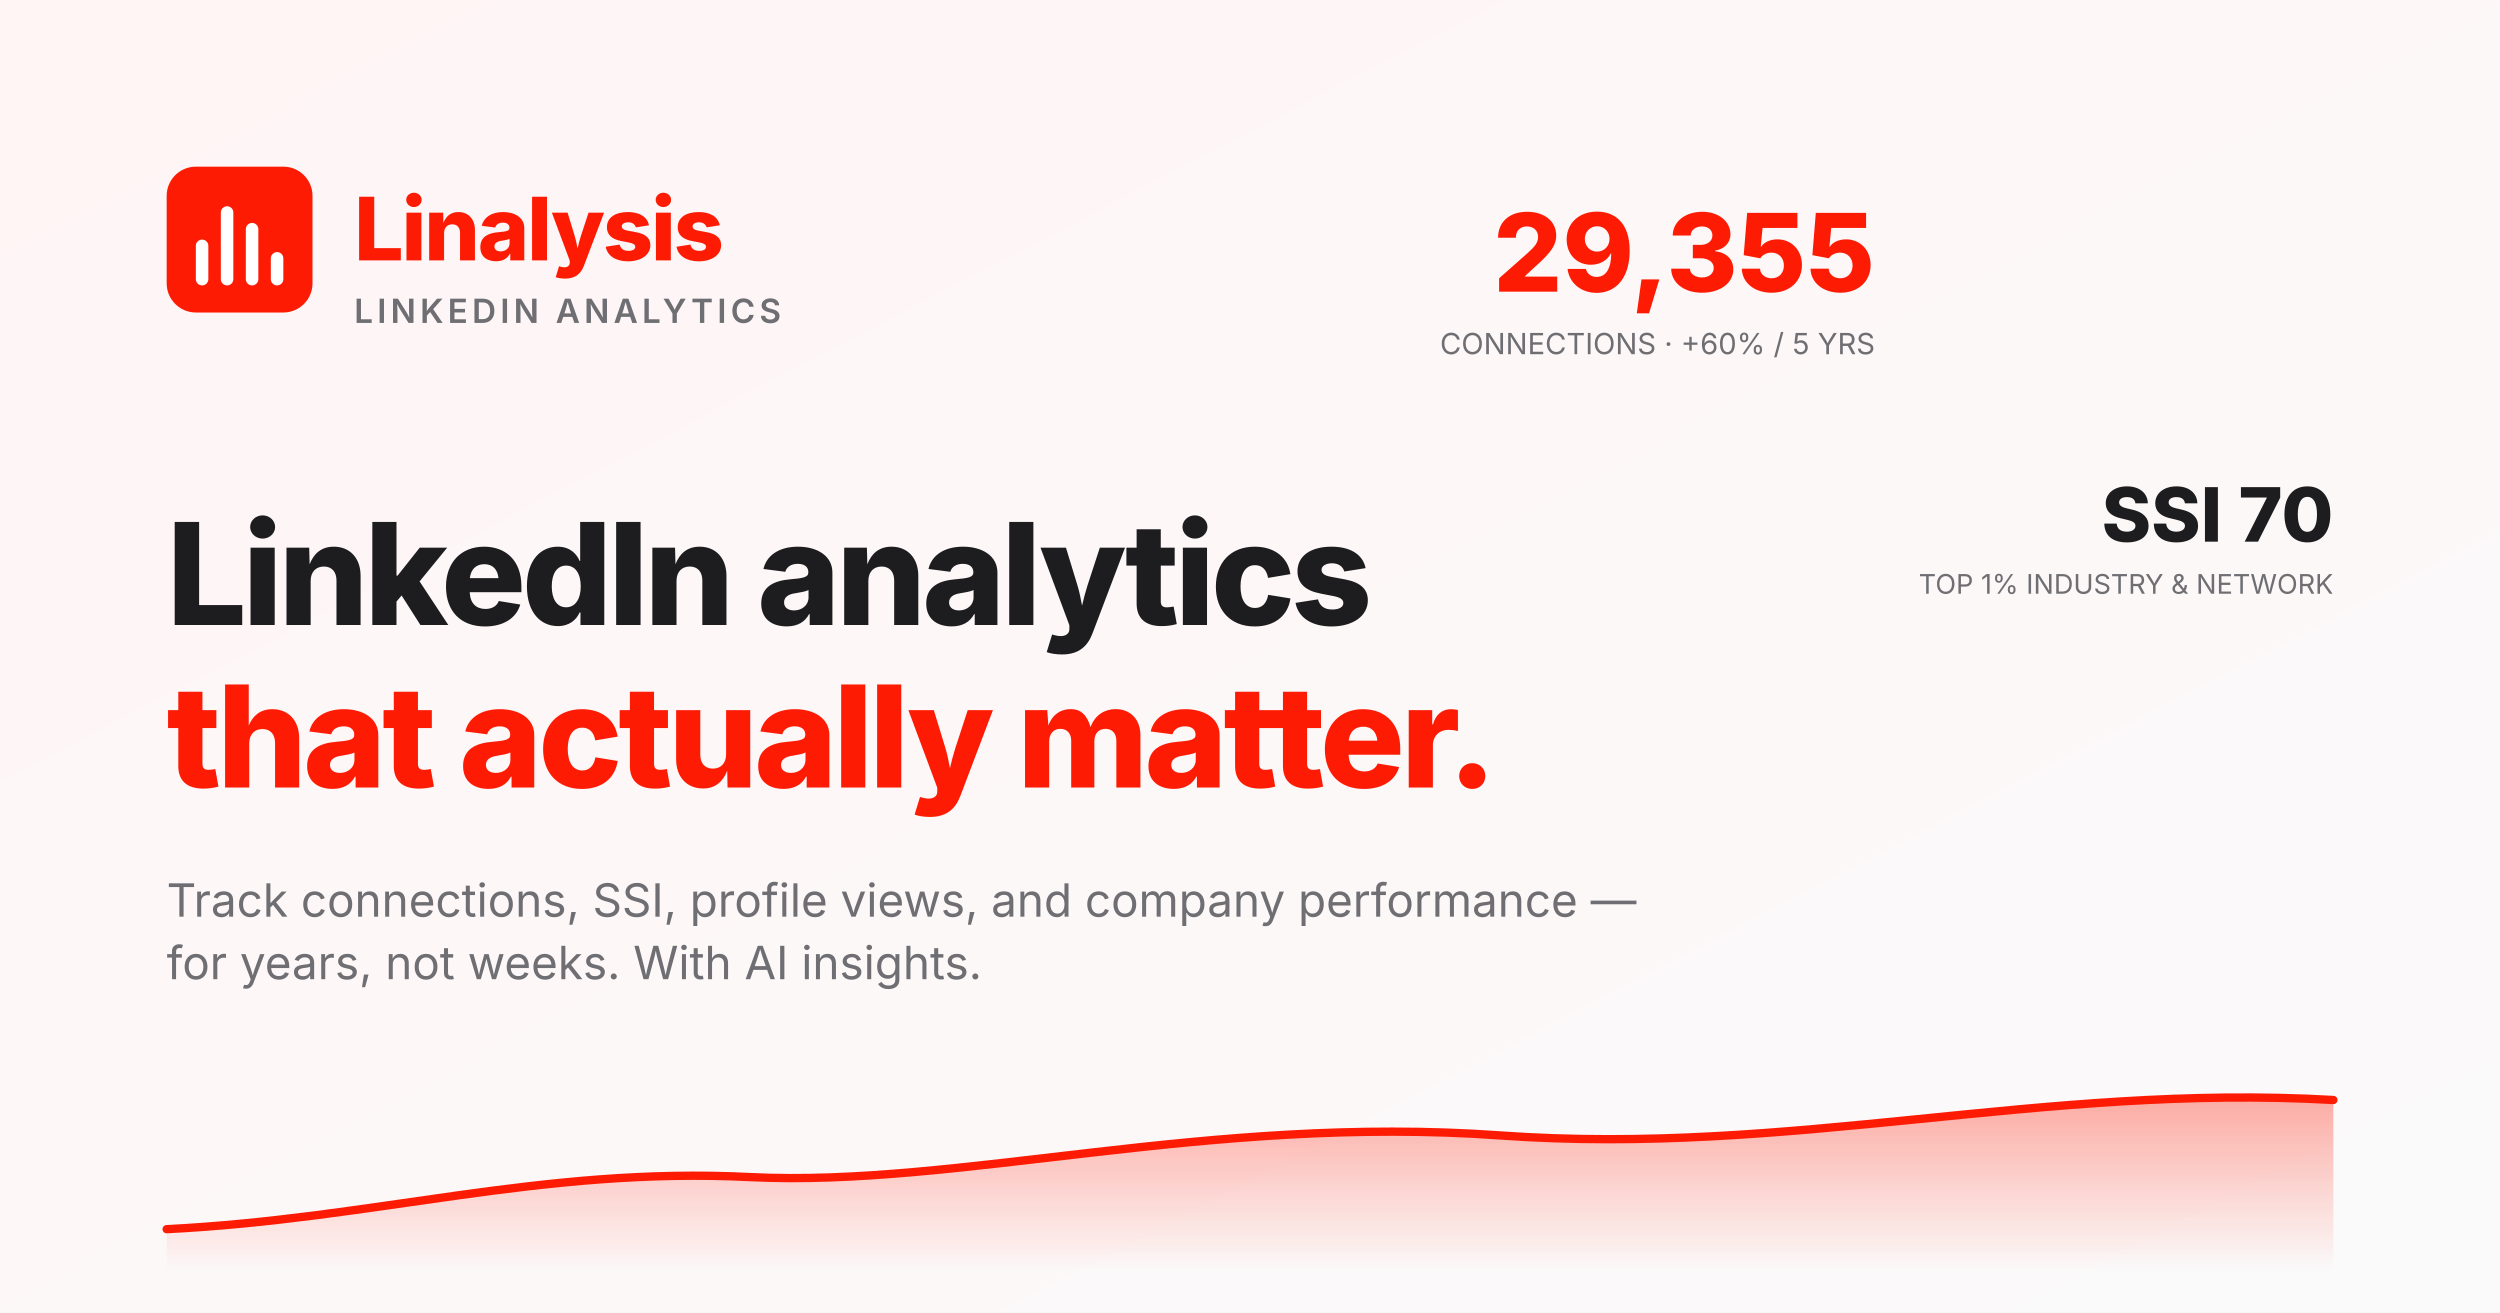
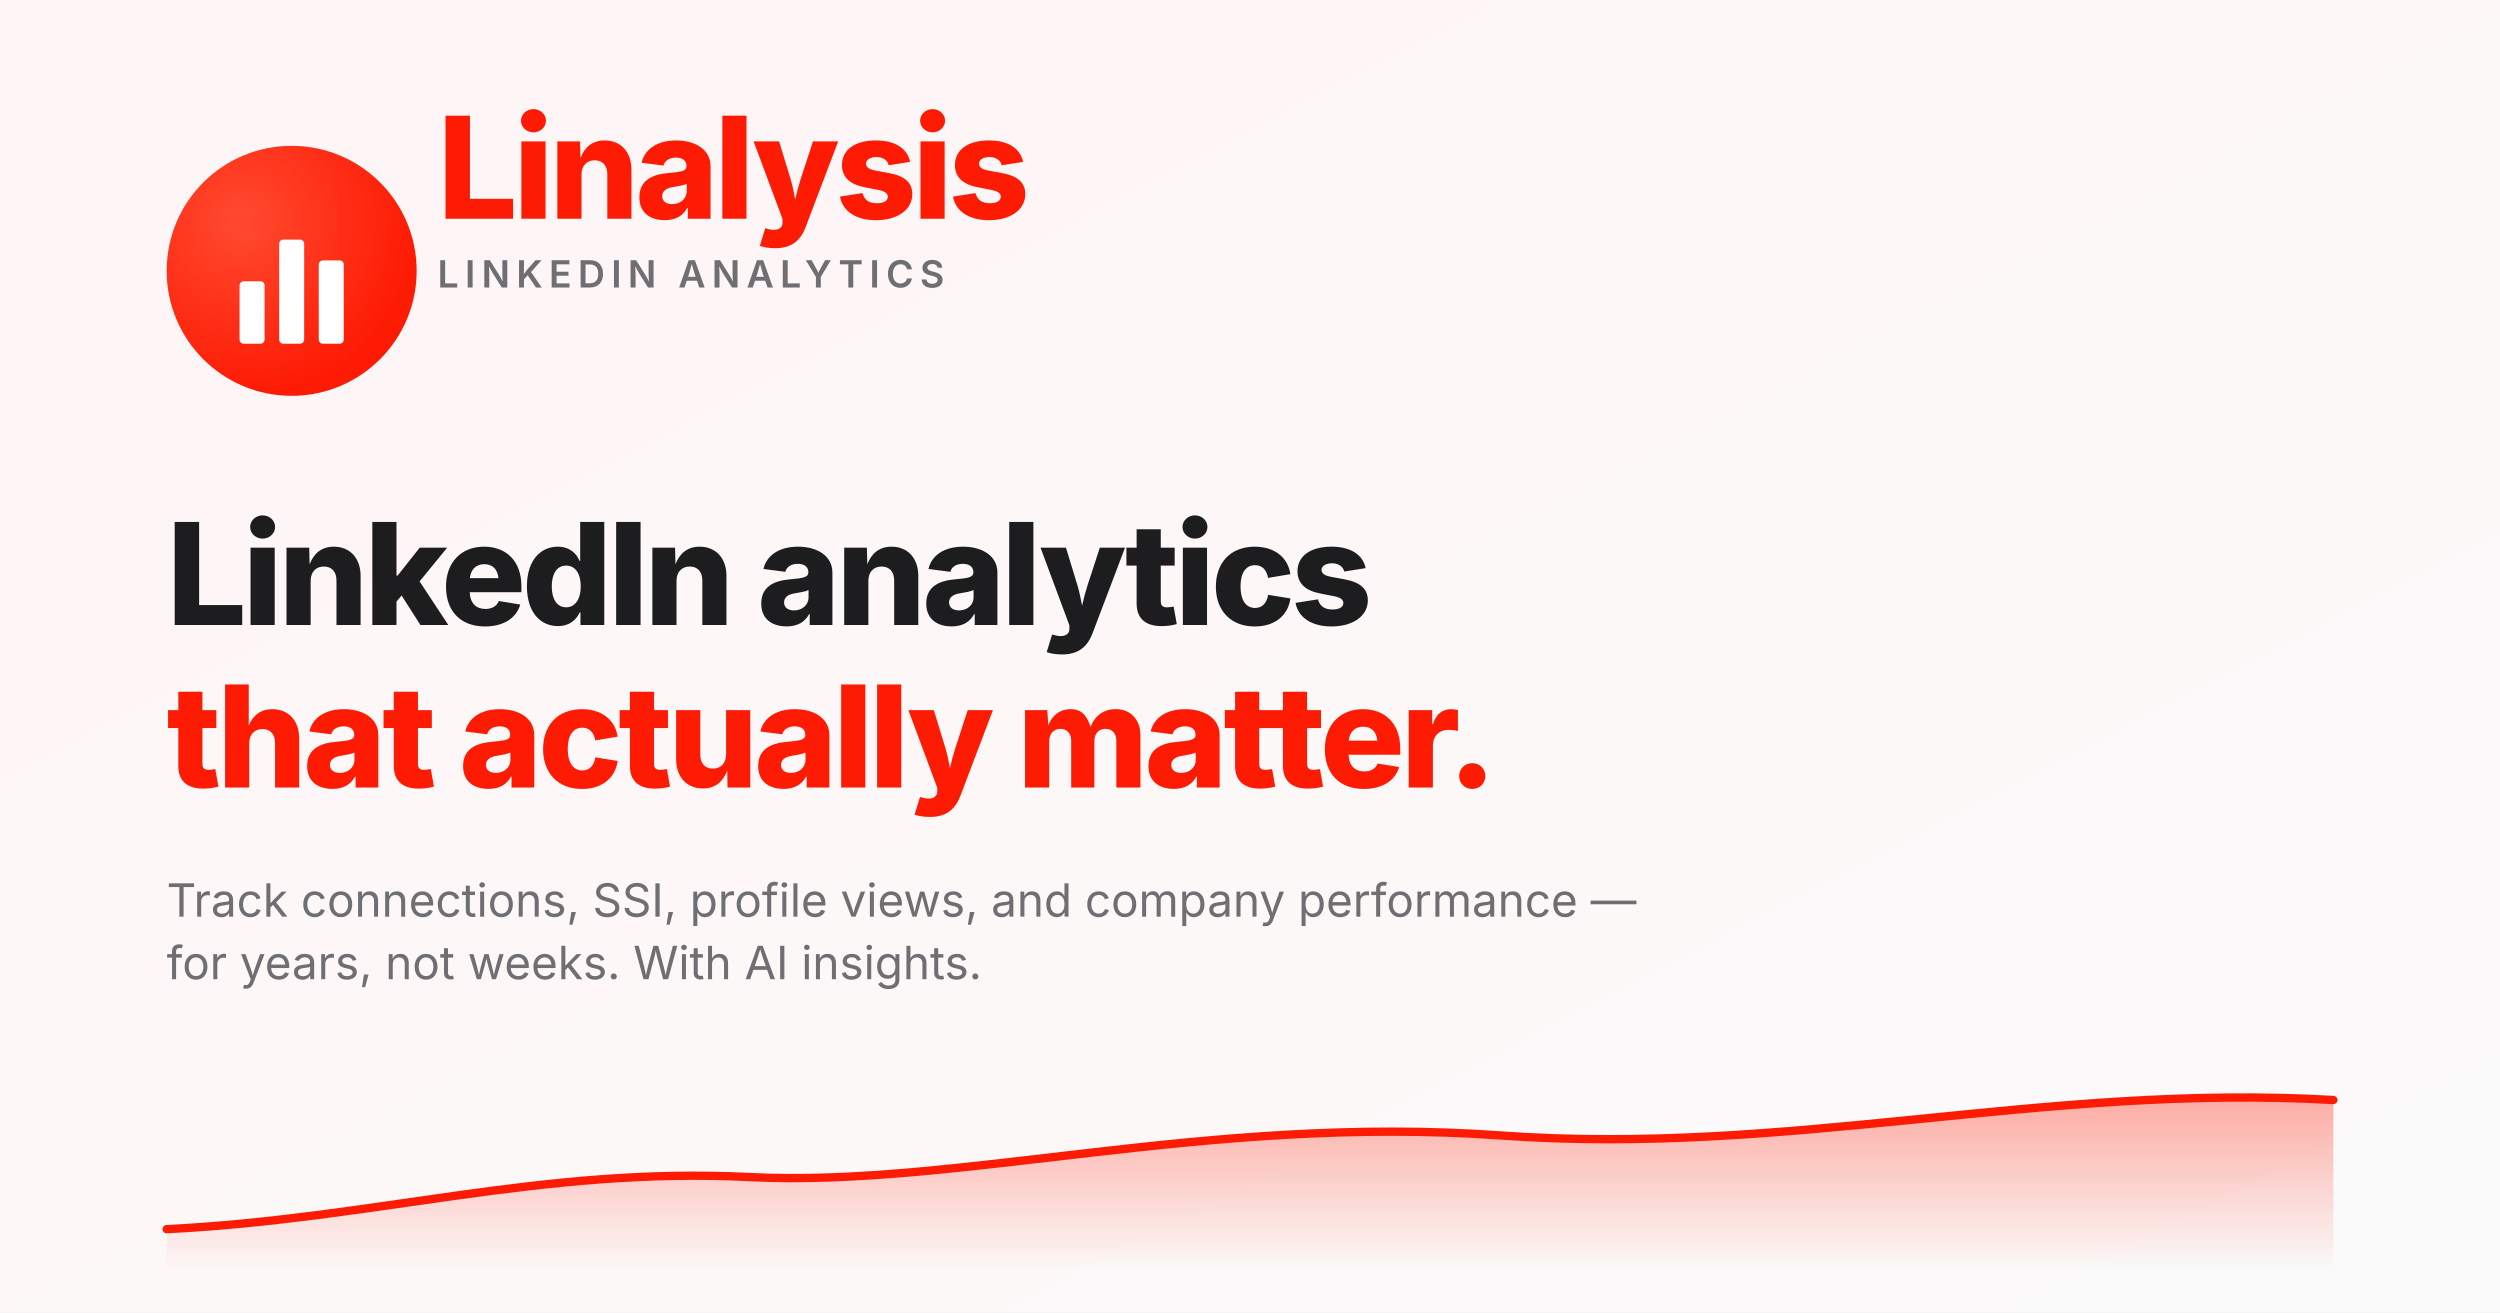
<svg xmlns="http://www.w3.org/2000/svg" viewBox="0 0 1200 630" width="1200" height="630">
  <defs>
    <linearGradient id="bg" x1="0" y1="0" x2="1" y2="1">
      <stop offset="0%" stop-color="#fff5f5" />
      <stop offset="100%" stop-color="#fafafa" />
    </linearGradient>
    <linearGradient id="chart" x1="0" y1="0" x2="0" y2="1">
      <stop offset="0%" stop-color="#FE1B04" stop-opacity="0.35" />
      <stop offset="100%" stop-color="#FE1B04" stop-opacity="0" />
    </linearGradient>
+     <radialGradient id="logo-shine" cx="0.3" cy="0.3" r="0.7">
+       <stop offset="0%" stop-color="#ff4a30" />
+       <stop offset="100%" stop-color="#FE1B04" />
+     </radialGradient>
  </defs>
  <rect width="1200" height="630" fill="url(#bg)" />
-   <g transform="translate(80, 80)">
-     <rect width="70" height="70" rx="14" fill="#FE1B04" />
-     <g stroke="#fff" stroke-width="6" stroke-linecap="round">
-       <line x1="17" y1="54" x2="17" y2="38" />
-       <line x1="29" y1="54" x2="29" y2="22" />
-       <line x1="41" y1="54" x2="41" y2="30" />
-       <line x1="53" y1="54" x2="53" y2="44" />
+   <g transform="translate(80, 70)">
+     <circle cx="60" cy="60" r="60" fill="url(#logo-shine)" />
+     <g fill="#fff">
+       <rect x="35" y="65" width="12" height="30" rx="2" />
+       <rect x="54" y="45" width="12" height="50" rx="2" />
+       <rect x="73" y="55" width="12" height="40" rx="2" />
    </g>
  </g>
-   <text x="170" y="125" font-family="-apple-system, BlinkMacSystemFont, 'Segoe UI', sans-serif" font-size="42" font-weight="800" fill="#FE1B04" letter-spacing="-1">Linalysis</text>
-   <text x="170" y="155" font-family="-apple-system, BlinkMacSystemFont, 'Segoe UI', sans-serif" font-size="16" font-weight="600" fill="#6e6e73" letter-spacing="2" text-transform="uppercase">LINKEDIN ANALYTICS</text>
+   <text x="210" y="105" font-family="-apple-system, BlinkMacSystemFont, 'Segoe UI', sans-serif" font-size="68" font-weight="800" fill="#FE1B04" letter-spacing="-2">Linalysis</text>
+   <text x="210" y="138" font-family="-apple-system, BlinkMacSystemFont, 'Segoe UI', sans-serif" font-size="18" font-weight="600" fill="#6e6e73" letter-spacing="3">LINKEDIN ANALYTICS</text>
  <text x="80" y="300" font-family="-apple-system, BlinkMacSystemFont, 'Segoe UI', sans-serif" font-size="68" font-weight="800" fill="#1d1d1f" letter-spacing="-2">LinkedIn analytics</text>
  <text x="80" y="378" font-family="-apple-system, BlinkMacSystemFont, 'Segoe UI', sans-serif" font-size="68" font-weight="800" fill="#FE1B04" letter-spacing="-2">that actually matter.</text>
  <text x="80" y="440" font-family="-apple-system, BlinkMacSystemFont, 'Segoe UI', sans-serif" font-size="22" fill="#6e6e73">Track connections, SSI, profile views, and company performance —</text>
  <text x="80" y="470" font-family="-apple-system, BlinkMacSystemFont, 'Segoe UI', sans-serif" font-size="22" fill="#6e6e73">for years, not weeks. With AI insights.</text>
  <g transform="translate(80, 510)">
    <path d="M 0,80 C 100,75 180,50 280,55 S 500,25 640,35 S 900,10 1040,18 L 1040,100 L 0,100 Z" fill="url(#chart)" />
    <path d="M 0,80 C 100,75 180,50 280,55 S 500,25 640,35 S 900,10 1040,18" stroke="#FE1B04" stroke-width="4" fill="none" stroke-linecap="round" />
  </g>
-   <g font-family="-apple-system, BlinkMacSystemFont, 'Segoe UI', sans-serif">
-     <text x="900" y="140" font-size="52" font-weight="800" fill="#FE1B04" text-anchor="end">29,355</text>
-     <text x="900" y="170" font-size="14" fill="#6e6e73" text-anchor="end">CONNECTIONS · +60% / 5 YRS</text>
-     <text x="1120" y="260" font-size="36" font-weight="800" fill="#1d1d1f" text-anchor="end">SSI 70</text>
-     <text x="1120" y="285" font-size="13" fill="#6e6e73" text-anchor="end">TOP 1% INDUSTRY &amp; NETWORK</text>
-   </g>
</svg>
